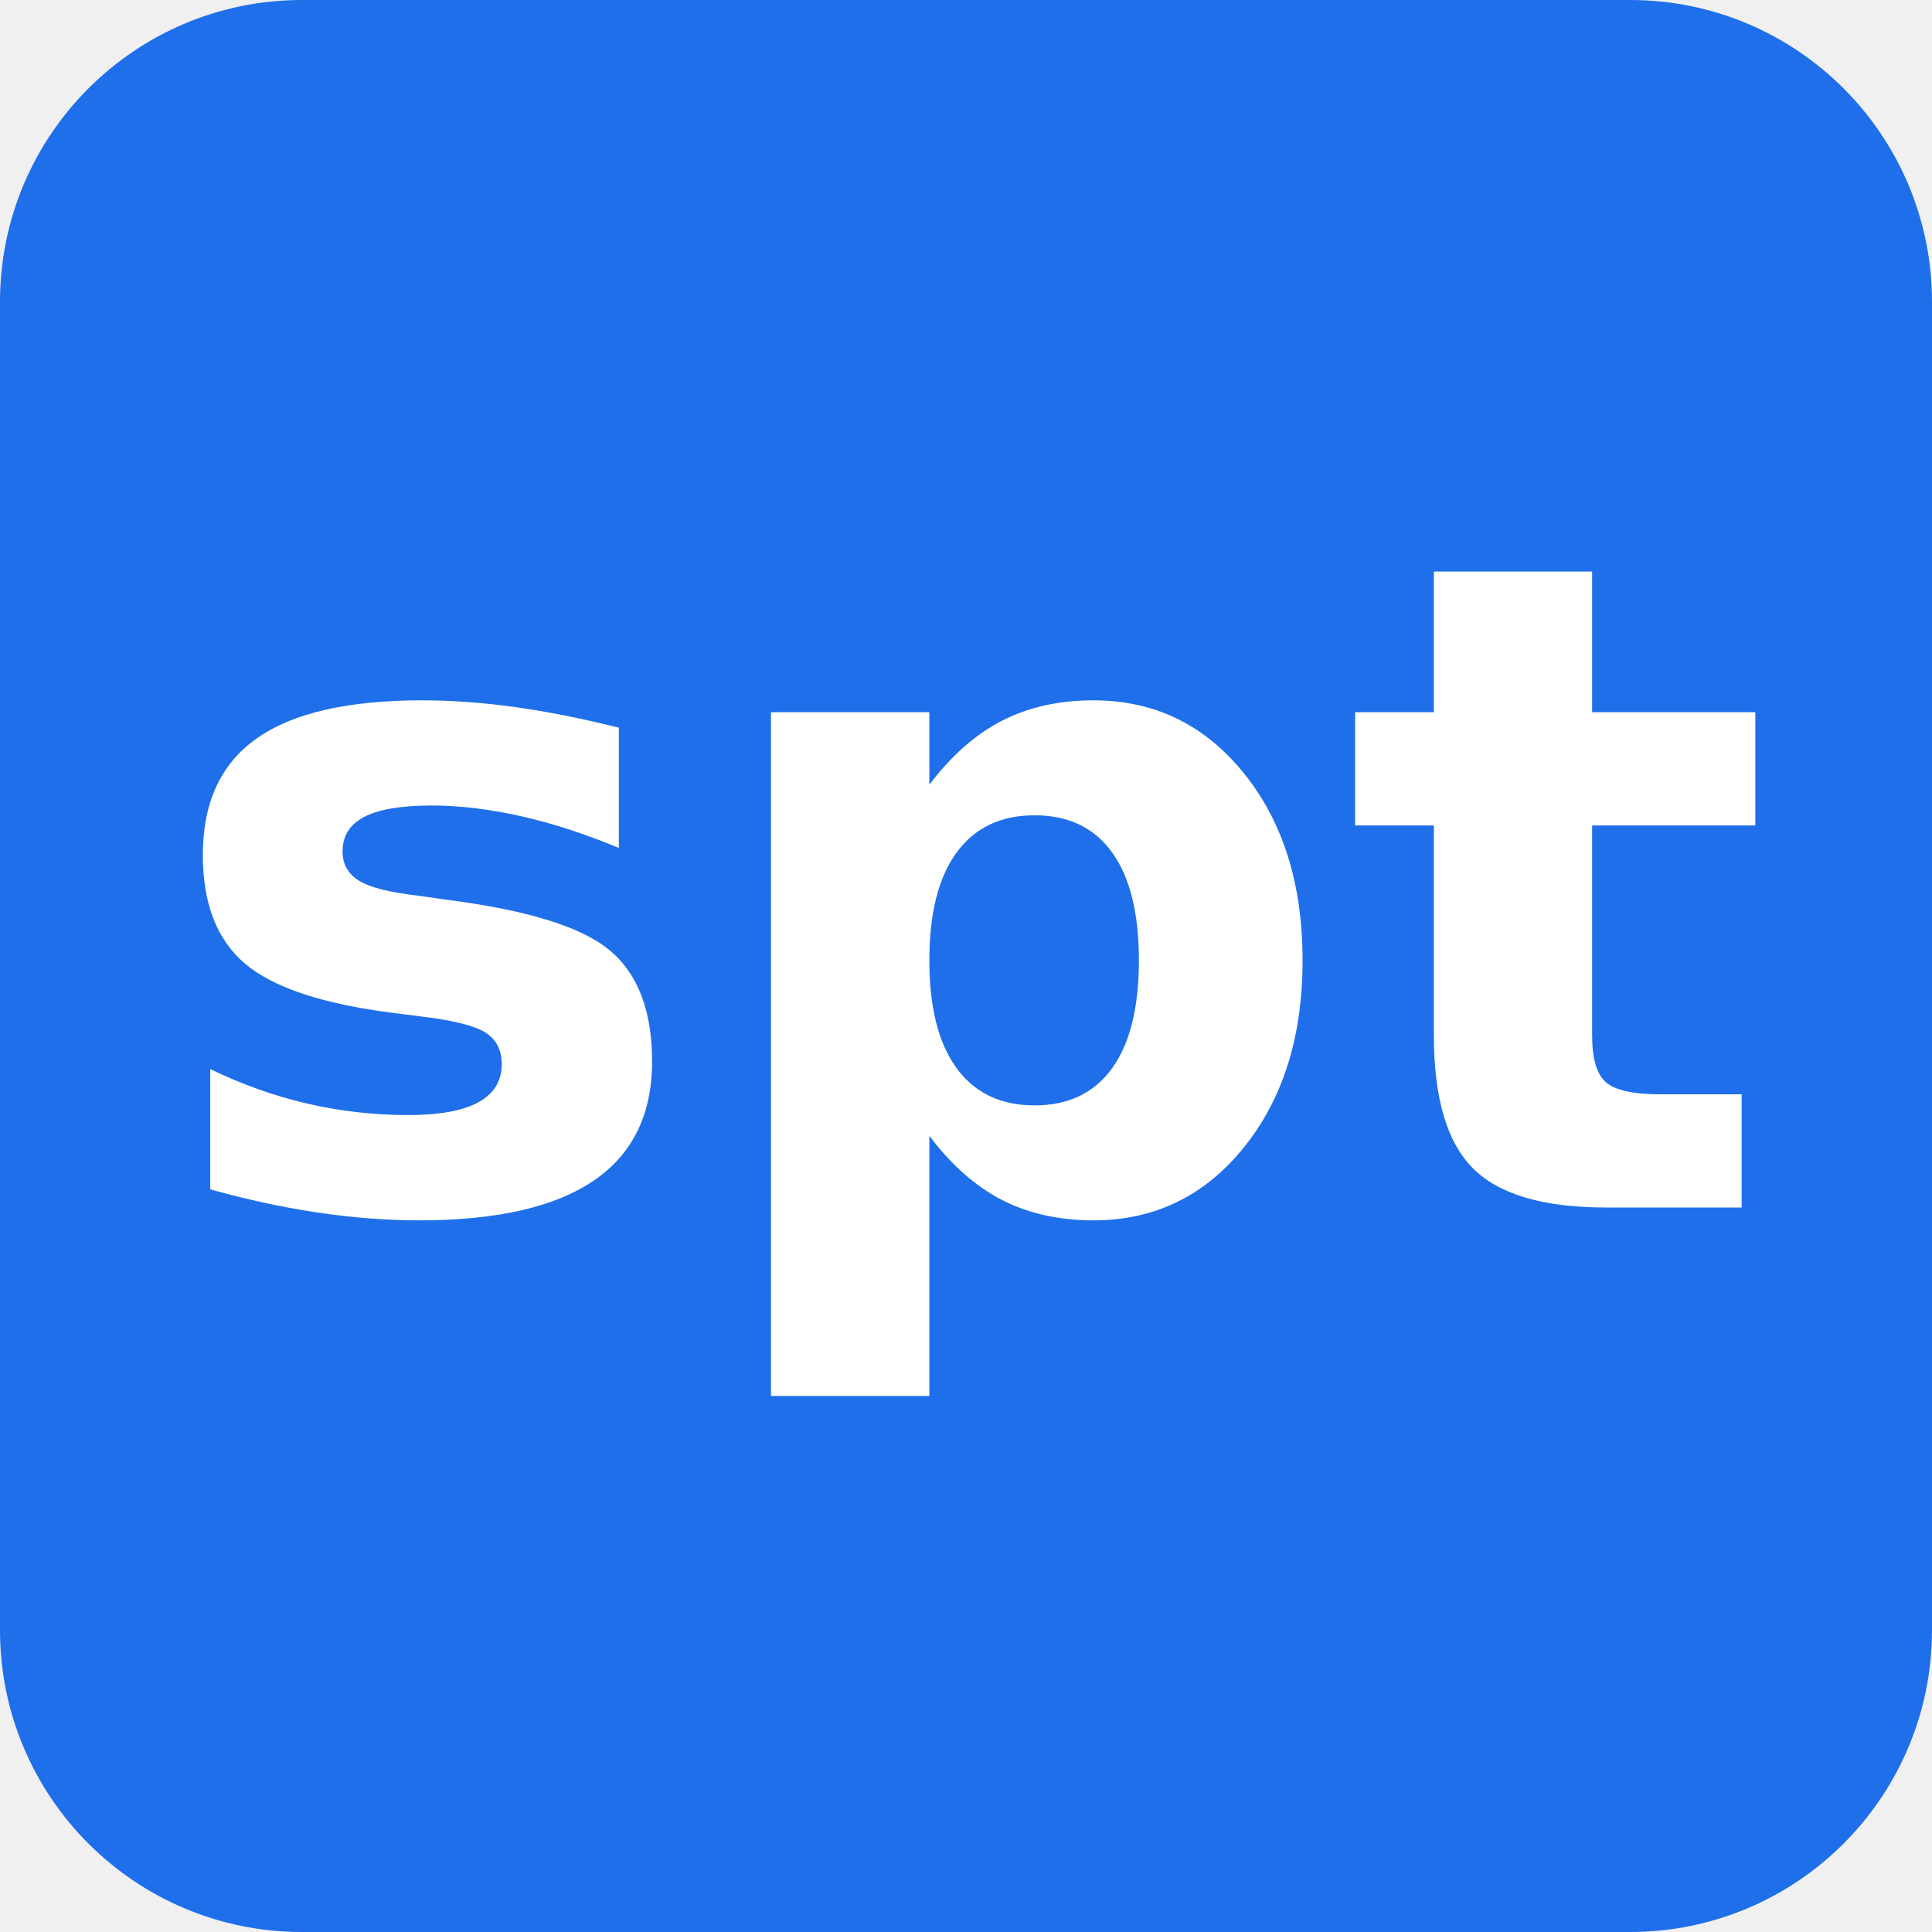
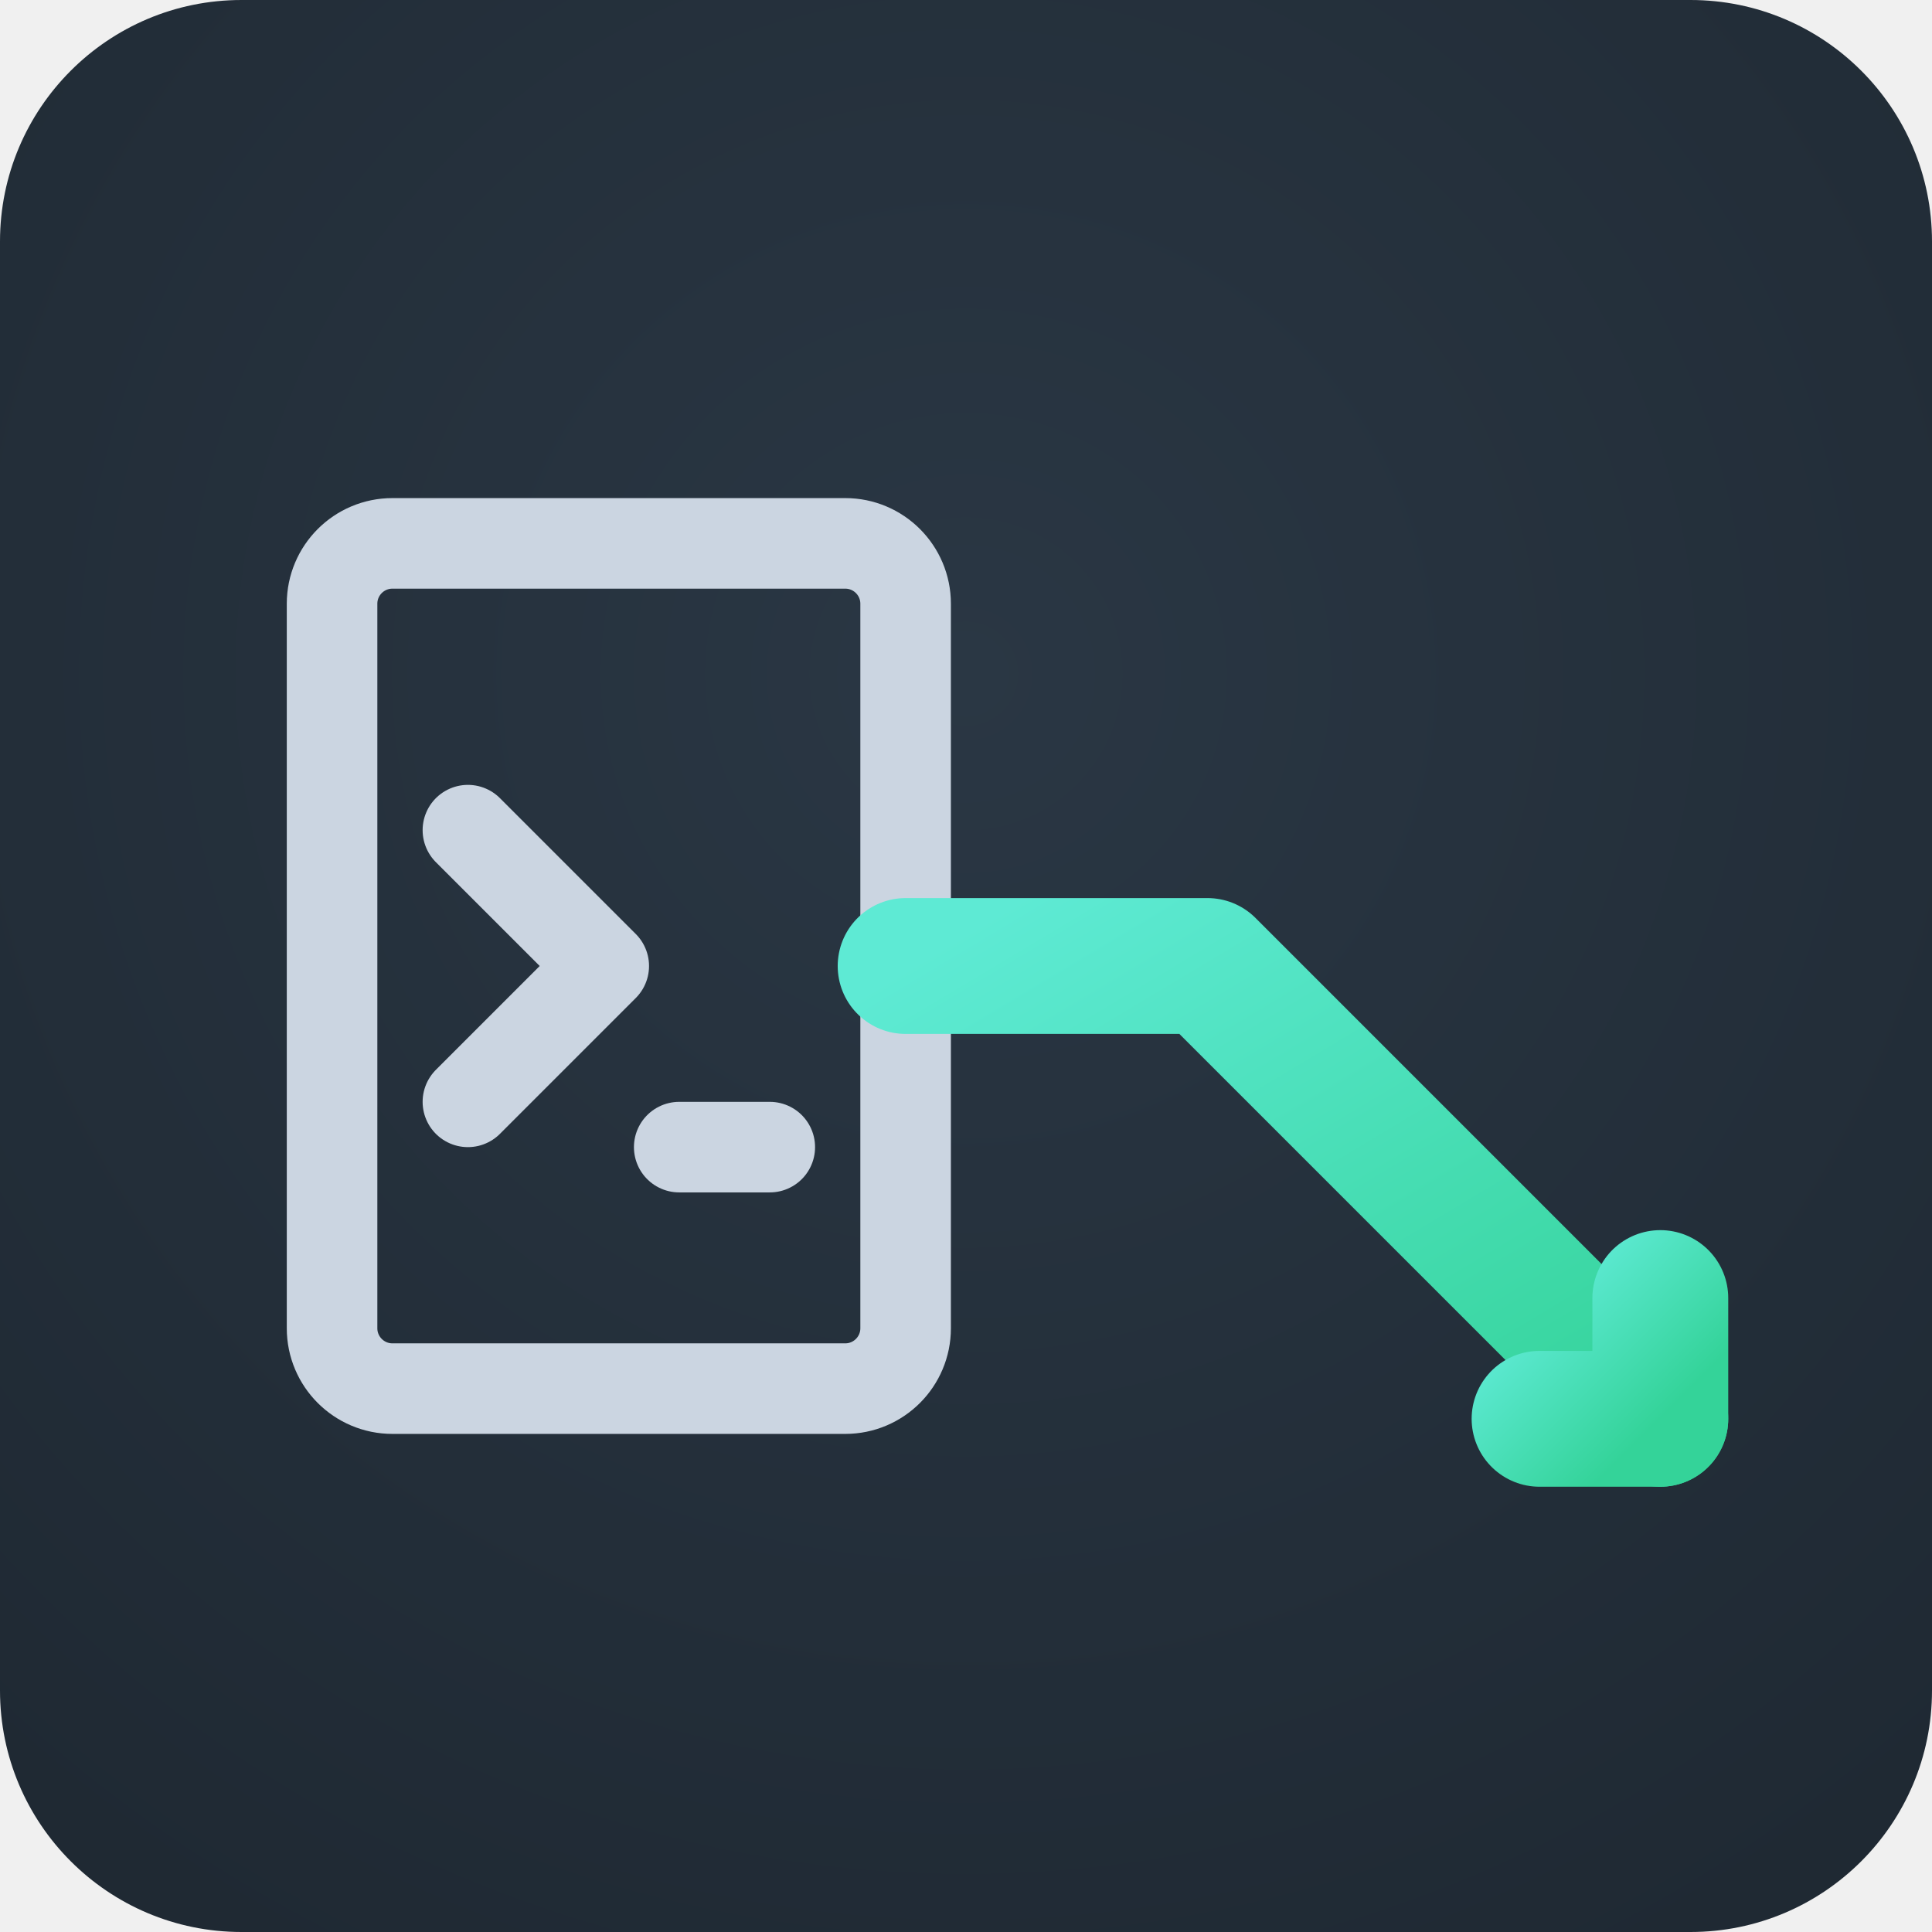
- <svg xmlns="http://www.w3.org/2000/svg" width="256" height="256" viewBox="0 0 256 256" role="img" aria-label="spt">
-   <rect width="256" height="256" rx="40" ry="40" fill="#1f6feb" />
-   <text x="128" y="160" font-family="DejaVu Sans, Liberation Sans, sans-serif" font-size="120" font-weight="700" text-anchor="middle" fill="#ffffff">spt</text>
+ <svg xmlns="http://www.w3.org/2000/svg" viewBox="0 0 1024 1024" role="img" aria-label="spt — ssh-perma-tunnel">
+   <defs>
+     <radialGradient id="bg" cx="50%" cy="35%" r="75%">
+       <stop offset="0%" stop-color="#2a3744" />
+       <stop offset="100%" stop-color="#1f2933" />
+     </radialGradient>
+     <linearGradient id="tunnel" x1="0%" y1="0%" x2="100%" y2="100%">
+       <stop offset="0%" stop-color="#5eead4" />
+       <stop offset="100%" stop-color="#34d399" />
+     </linearGradient>
+   </defs>
+   <rect x="0" y="0" width="1024" height="1024" rx="128" ry="128" fill="url(#bg)" />
+   <g stroke="#cbd5e1" stroke-width="48" stroke-linejoin="round" stroke-linecap="round" fill="none">
+     <rect x="176" y="288" width="304" height="448" rx="32" ry="32" />
+     <polyline points="248,440 320,512 248,584" />
+     <line x1="360" y1="608" x2="408" y2="608" />
+   </g>
+   <g fill="none" stroke="url(#tunnel)" stroke-width="72" stroke-linecap="round" stroke-linejoin="round">
+     <path d="M 480 512 L 640 512 L 880 752" />
+     <polyline points="816,752 880,752 880,688" />
+   </g>
</svg>
